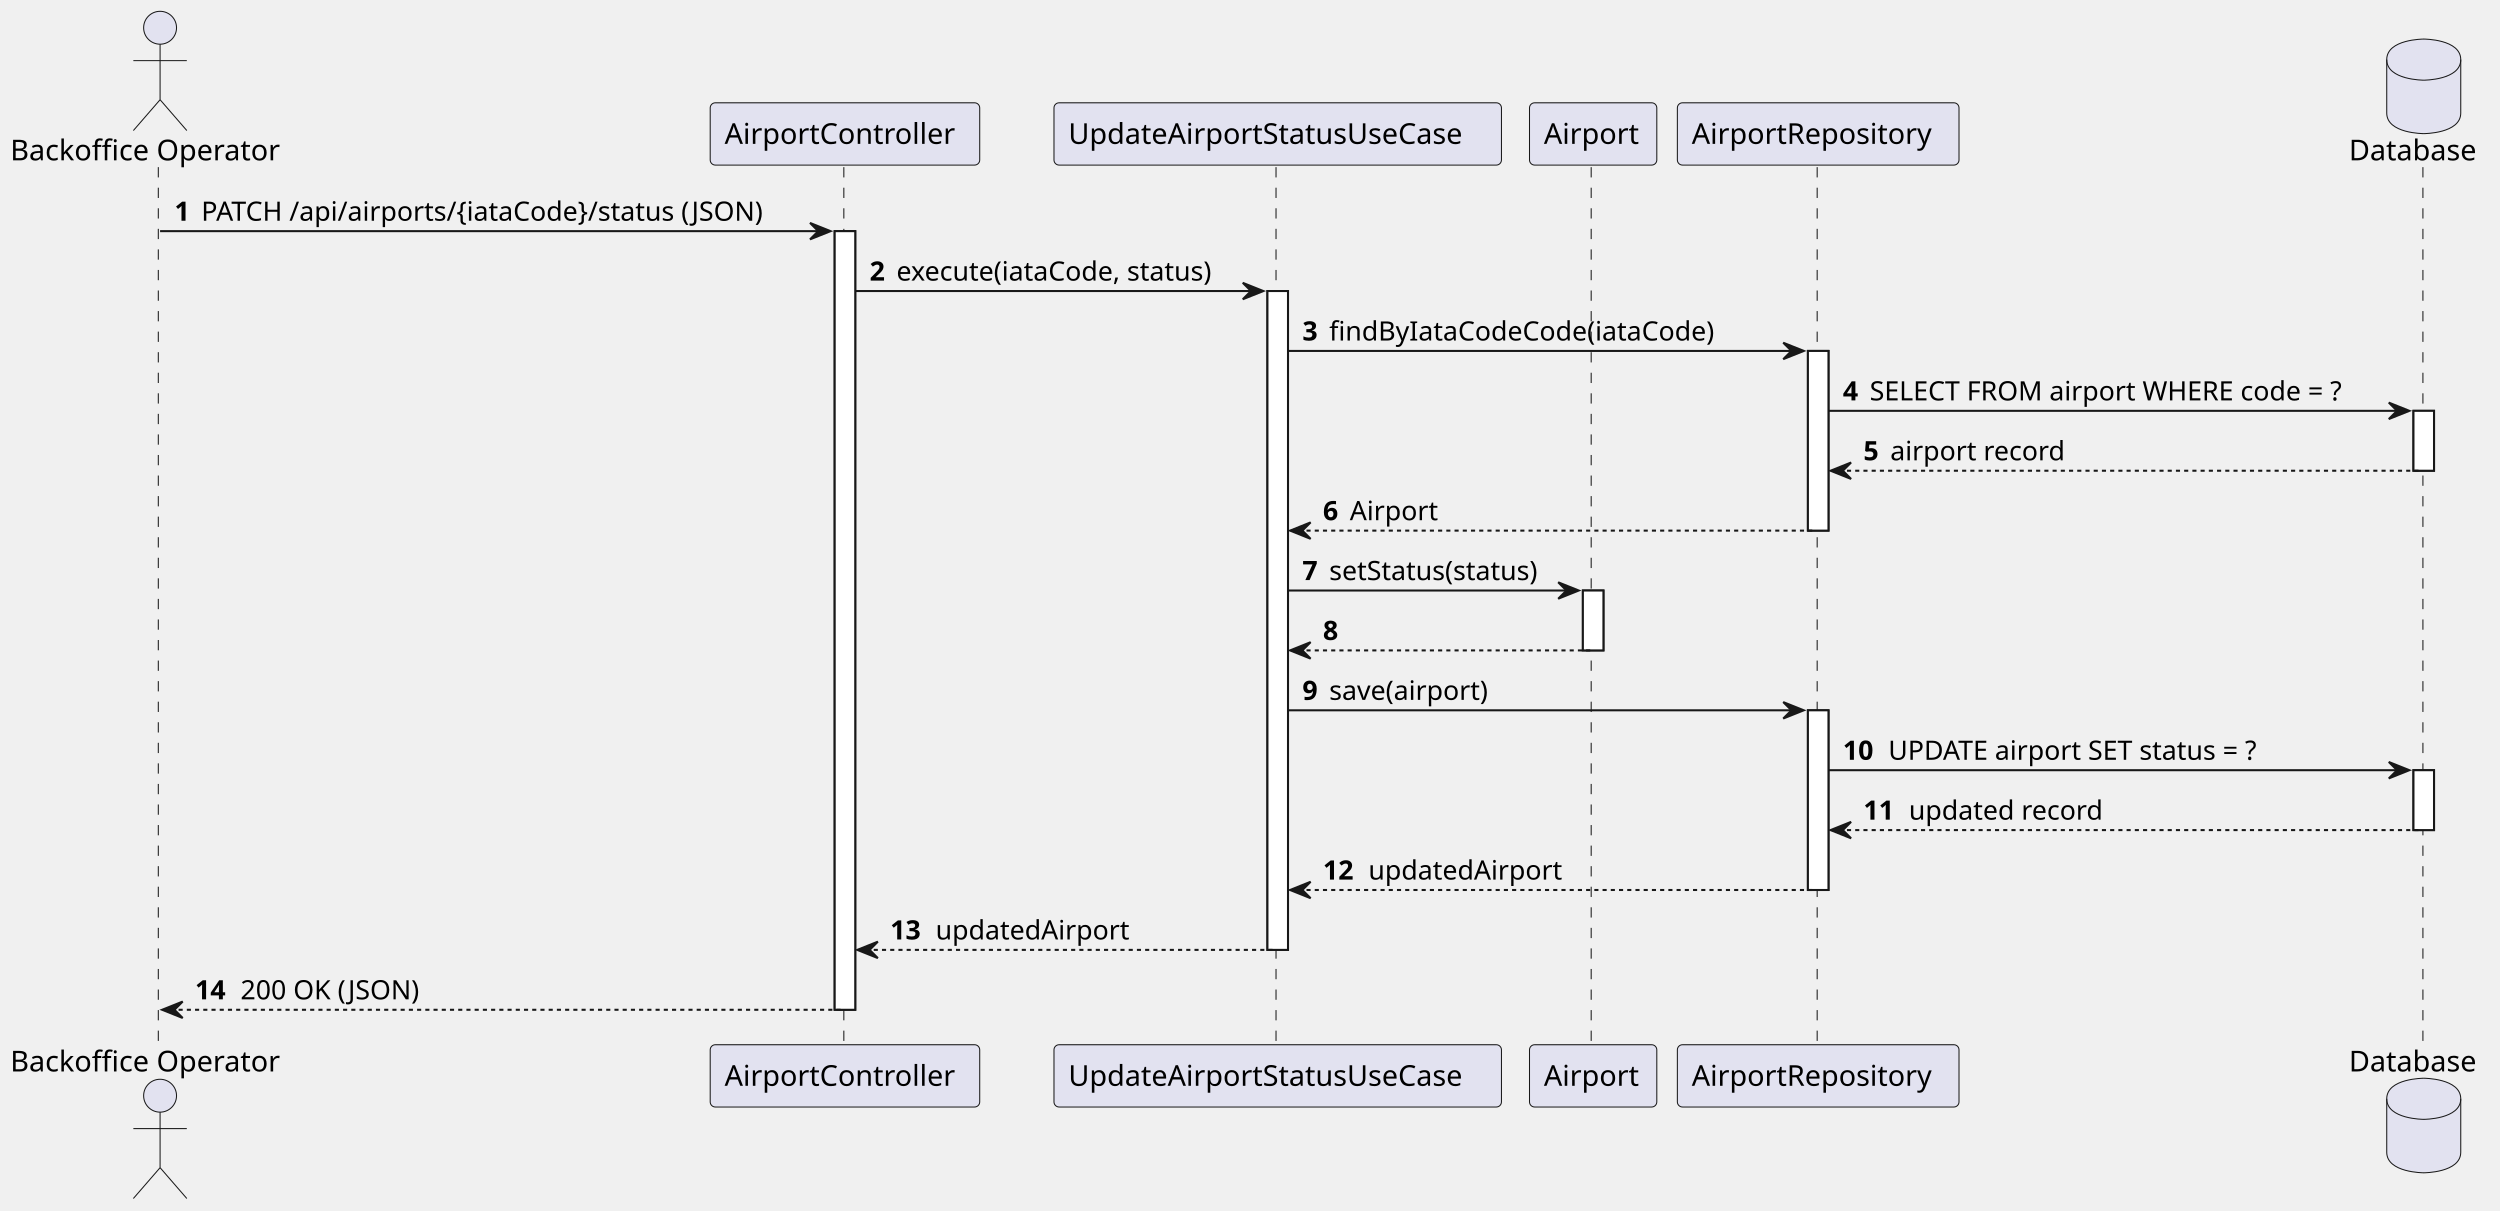
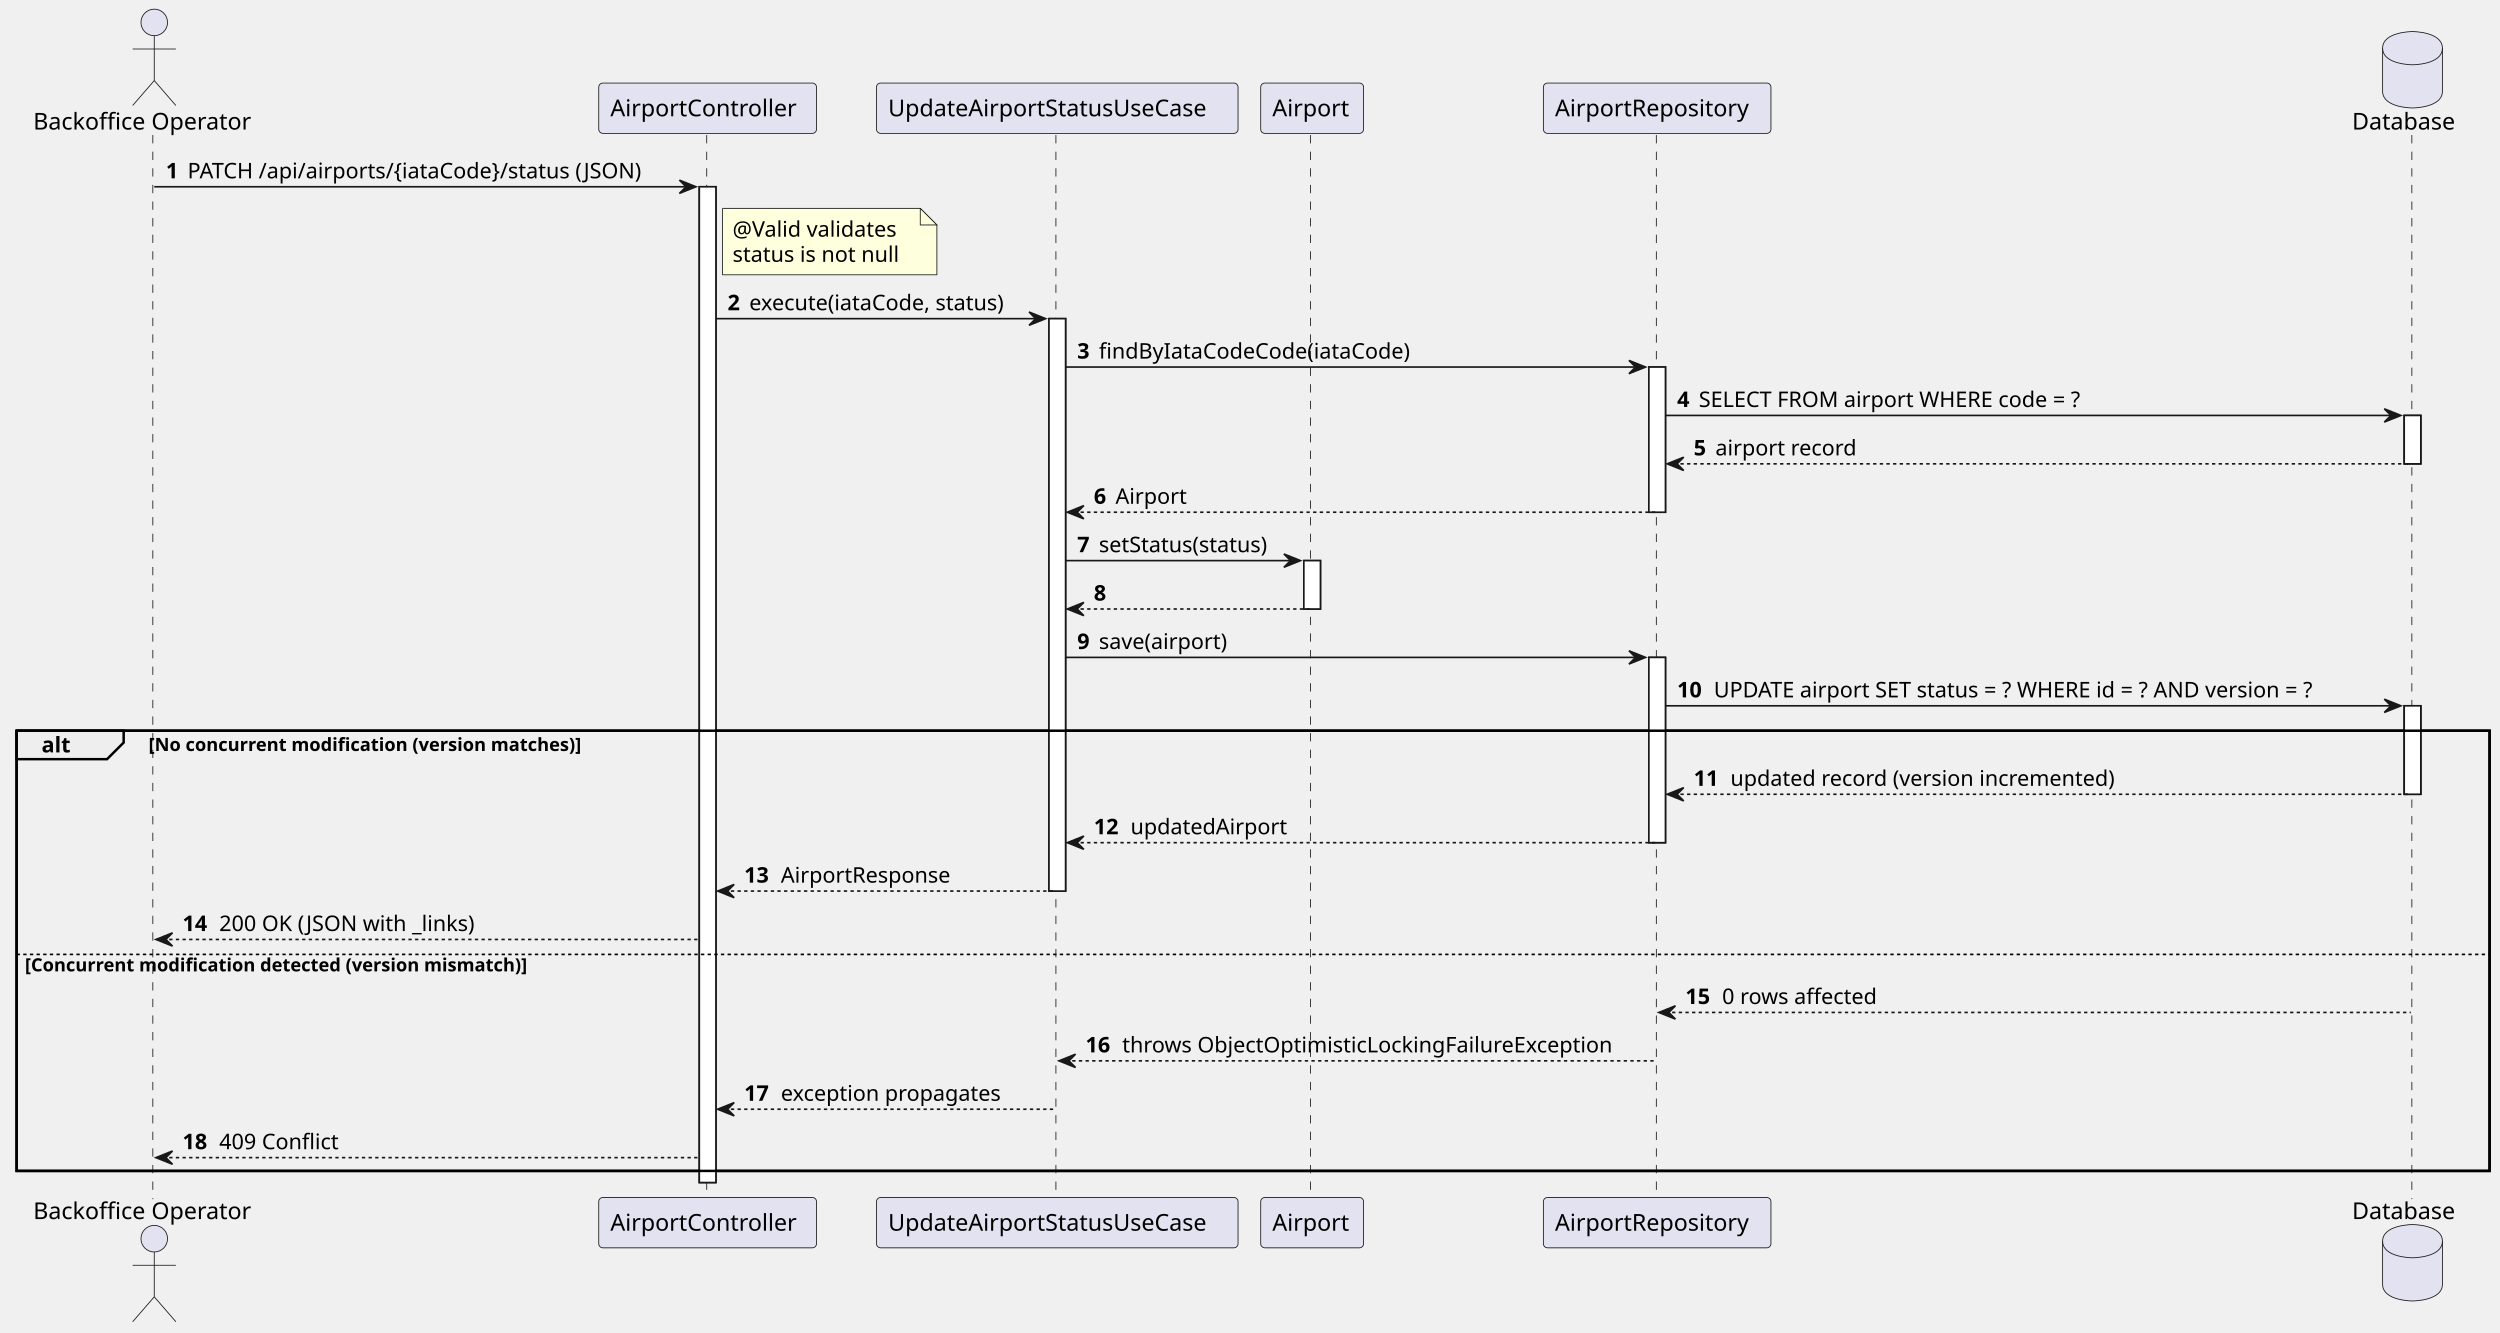
- <svg xmlns="http://www.w3.org/2000/svg" contentStyleType="text/css" data-diagram-type="SEQUENCE" height="589px" preserveAspectRatio="none" style="width:1216px;height:589px;background:#FFFFFF;" version="1.1" viewBox="0 0 1216 589" width="1216px" zoomAndPan="magnify">
+ <svg xmlns="http://www.w3.org/2000/svg" contentStyleType="text/css" data-diagram-type="SEQUENCE" height="802px" preserveAspectRatio="none" style="width:1505px;height:802px;background:#FFFFFF;" version="1.1" viewBox="0 0 1505 802" width="1505px" zoomAndPan="magnify">
  <defs />
  <g>
    <g>
-       <rect fill="#FFFFFF" height="378.727" style="stroke:#181818;stroke-width:1;" width="10" x="405.989" y="112.43" />
-     </g>
-     <g>
-       <rect fill="#FFFFFF" height="320.461" style="stroke:#181818;stroke-width:1;" width="10" x="616.482" y="141.562" />
-     </g>
-     <g>
-       <rect fill="#FFFFFF" height="29.133" style="stroke:#181818;stroke-width:1;" width="10" x="769.91" y="287.227" />
-     </g>
-     <g>
-       <rect fill="#FFFFFF" height="87.398" style="stroke:#181818;stroke-width:1;" width="10" x="879.366" y="170.695" />
-     </g>
-     <g>
-       <rect fill="#FFFFFF" height="87.398" style="stroke:#181818;stroke-width:1;" width="10" x="879.366" y="345.492" />
-     </g>
-     <g>
-       <rect fill="#FFFFFF" height="29.133" style="stroke:#181818;stroke-width:1;" width="10" x="1173.908" y="199.828" />
-     </g>
-     <g>
-       <rect fill="#FFFFFF" height="29.133" style="stroke:#181818;stroke-width:1;" width="10" x="1173.908" y="374.625" />
-     </g>
+       <rect fill="#FFFFFF" height="599.461" style="stroke:#181818;stroke-width:1;" width="10" x="420.989" y="112.43" />
+     </g>
+     <g>
+       <rect fill="#FFFFFF" height="344.594" style="stroke:#181818;stroke-width:1;" width="10" x="631.482" y="191.828" />
+     </g>
+     <g>
+       <rect fill="#FFFFFF" height="29.133" style="stroke:#181818;stroke-width:1;" width="10" x="784.91" y="337.492" />
+     </g>
+     <g>
+       <rect fill="#FFFFFF" height="87.398" style="stroke:#181818;stroke-width:1;" width="10" x="992.613" y="220.961" />
+     </g>
+     <g>
+       <rect fill="#FFFFFF" height="111.531" style="stroke:#181818;stroke-width:1;" width="10" x="992.613" y="395.758" />
+     </g>
+     <g>
+       <rect fill="#FFFFFF" height="29.133" style="stroke:#181818;stroke-width:1;" width="10" x="1447.332" y="250.094" />
+     </g>
+     <g>
+       <rect fill="#FFFFFF" height="53.266" style="stroke:#181818;stroke-width:1;" width="10" x="1447.332" y="424.891" />
+     </g>
+     <rect fill="none" height="265" style="stroke:#000000;stroke-width:1.5;" width="1488.733" x="10" y="439.891" />
    <g class="participant-lifeline" data-entity-uid="part1" data-qualified-name="BO" id="part1-lifeline">
      <g>
-         <rect fill="#000000" fill-opacity="0" height="427.859" width="8" x="73.863" y="81.297" />
-         <line style="stroke:#181818;stroke-width:0.5;stroke-dasharray:5,5;" x1="77" x2="77" y1="81.297" y2="509.156" />
+         <rect fill="#000000" fill-opacity="0" height="640.594" width="8" x="88.863" y="81.297" />
+         <line style="stroke:#181818;stroke-width:0.5;stroke-dasharray:5,5;" x1="92" x2="92" y1="81.297" y2="721.891" />
      </g>
    </g>
    <g class="participant-lifeline" data-entity-uid="part2" data-qualified-name="Ctrl" id="part2-lifeline">
      <g>
-         <rect fill="#000000" fill-opacity="0" height="427.859" width="8" x="406.989" y="81.297" />
-         <line style="stroke:#181818;stroke-width:0.5;stroke-dasharray:5,5;" x1="410.442" x2="410.442" y1="81.297" y2="509.156" />
+         <rect fill="#000000" fill-opacity="0" height="640.594" width="8" x="421.989" y="81.297" />
+         <line style="stroke:#181818;stroke-width:0.5;stroke-dasharray:5,5;" x1="425.442" x2="425.442" y1="81.297" y2="721.891" />
      </g>
    </g>
    <g class="participant-lifeline" data-entity-uid="part3" data-qualified-name="UC" id="part3-lifeline">
      <g>
-         <rect fill="#000000" fill-opacity="0" height="427.859" width="8" x="617.482" y="81.297" />
-         <line style="stroke:#181818;stroke-width:0.5;stroke-dasharray:5,5;" x1="620.657" x2="620.657" y1="81.297" y2="509.156" />
+         <rect fill="#000000" fill-opacity="0" height="640.594" width="8" x="632.482" y="81.297" />
+         <line style="stroke:#181818;stroke-width:0.5;stroke-dasharray:5,5;" x1="635.657" x2="635.657" y1="81.297" y2="721.891" />
      </g>
    </g>
    <g class="participant-lifeline" data-entity-uid="part4" data-qualified-name="Entity" id="part4-lifeline">
      <g>
-         <rect fill="#000000" fill-opacity="0" height="427.859" width="8" x="770.91" y="81.297" />
-         <line style="stroke:#181818;stroke-width:0.5;stroke-dasharray:5,5;" x1="773.95" x2="773.95" y1="81.297" y2="509.156" />
+         <rect fill="#000000" fill-opacity="0" height="640.594" width="8" x="785.91" y="81.297" />
+         <line style="stroke:#181818;stroke-width:0.5;stroke-dasharray:5,5;" x1="788.95" x2="788.95" y1="81.297" y2="721.891" />
      </g>
    </g>
    <g class="participant-lifeline" data-entity-uid="part5" data-qualified-name="Repo" id="part5-lifeline">
      <g>
-         <rect fill="#000000" fill-opacity="0" height="427.859" width="8" x="880.366" y="81.297" />
-         <line style="stroke:#181818;stroke-width:0.5;stroke-dasharray:5,5;" x1="883.87" x2="883.87" y1="81.297" y2="509.156" />
+         <rect fill="#000000" fill-opacity="0" height="640.594" width="8" x="993.613" y="81.297" />
+         <line style="stroke:#181818;stroke-width:0.5;stroke-dasharray:5,5;" x1="997.117" x2="997.117" y1="81.297" y2="721.891" />
      </g>
    </g>
    <g class="participant-lifeline" data-entity-uid="part6" data-qualified-name="DB" id="part6-lifeline">
      <g>
-         <rect fill="#000000" fill-opacity="0" height="427.859" width="8" x="1174.908" y="81.297" />
-         <line style="stroke:#181818;stroke-width:0.5;stroke-dasharray:5,5;" x1="1178.508" x2="1178.508" y1="81.297" y2="509.156" />
+         <rect fill="#000000" fill-opacity="0" height="640.594" width="8" x="1448.332" y="81.297" />
+         <line style="stroke:#181818;stroke-width:0.5;stroke-dasharray:5,5;" x1="1451.932" x2="1451.932" y1="81.297" y2="721.891" />
      </g>
    </g>
    <g class="participant participant-head" data-entity-uid="part1" data-qualified-name="BO" id="part1-head">
-       <text fill="#000000" font-family="sans-serif" font-size="14" lengthAdjust="spacing" textLength="139.727" x="5" y="77.995">Backoffice Operator</text>
-       <ellipse cx="77.863" cy="13.5" fill="#E2E2F0" rx="8" ry="8" style="stroke:#181818;stroke-width:0.5;" />
-       <path d="M77.863,21.5 L77.863,48.5 M64.863,29.5 L90.863,29.5 M77.863,48.5 L64.863,63.5 M77.863,48.5 L90.863,63.5" fill="none" style="stroke:#181818;stroke-width:0.5;" />
+       <text fill="#000000" font-family="sans-serif" font-size="14" lengthAdjust="spacing" textLength="139.727" x="20" y="77.995">Backoffice Operator</text>
+       <ellipse cx="92.863" cy="13.5" fill="#E2E2F0" rx="8" ry="8" style="stroke:#181818;stroke-width:0.5;" />
+       <path d="M92.863,21.5 L92.863,48.5 M79.863,29.5 L105.863,29.5 M92.863,48.5 L79.863,63.5 M92.863,48.5 L105.863,63.5" fill="none" style="stroke:#181818;stroke-width:0.5;" />
    </g>
    <g class="participant participant-tail" data-entity-uid="part1" data-qualified-name="BO" id="part1-tail">
-       <text fill="#000000" font-family="sans-serif" font-size="14" lengthAdjust="spacing" textLength="139.727" x="5" y="521.151">Backoffice Operator</text>
-       <ellipse cx="77.863" cy="532.953" fill="#E2E2F0" rx="8" ry="8" style="stroke:#181818;stroke-width:0.5;" />
-       <path d="M77.863,540.953 L77.863,567.953 M64.863,548.953 L90.863,548.953 M77.863,567.953 L64.863,582.953 M77.863,567.953 L90.863,582.953" fill="none" style="stroke:#181818;stroke-width:0.5;" />
+       <text fill="#000000" font-family="sans-serif" font-size="14" lengthAdjust="spacing" textLength="139.727" x="20" y="733.886">Backoffice Operator</text>
+       <ellipse cx="92.863" cy="745.688" fill="#E2E2F0" rx="8" ry="8" style="stroke:#181818;stroke-width:0.5;" />
+       <path d="M92.863,753.688 L92.863,780.688 M79.863,761.688 L105.863,761.688 M92.863,780.688 L79.863,795.688 M92.863,780.688 L105.863,795.688" fill="none" style="stroke:#181818;stroke-width:0.5;" />
    </g>
    <g class="participant participant-head" data-entity-uid="part2" data-qualified-name="Ctrl" id="part2-head">
-       <rect fill="#E2E2F0" height="30.297" rx="2.5" ry="2.5" style="stroke:#181818;stroke-width:0.5;" width="131.093" x="345.442" y="50" />
-       <text fill="#000000" font-family="sans-serif" font-size="14" lengthAdjust="spacing" textLength="117.093" x="352.442" y="69.995">AirportController</text>
+       <rect fill="#E2E2F0" height="30.297" rx="2.5" ry="2.5" style="stroke:#181818;stroke-width:0.5;" width="131.093" x="360.442" y="50" />
+       <text fill="#000000" font-family="sans-serif" font-size="14" lengthAdjust="spacing" textLength="117.093" x="367.442" y="69.995">AirportController</text>
    </g>
    <g class="participant participant-tail" data-entity-uid="part2" data-qualified-name="Ctrl" id="part2-tail">
-       <rect fill="#E2E2F0" height="30.297" rx="2.5" ry="2.5" style="stroke:#181818;stroke-width:0.5;" width="131.093" x="345.442" y="508.156" />
-       <text fill="#000000" font-family="sans-serif" font-size="14" lengthAdjust="spacing" textLength="117.093" x="352.442" y="528.151">AirportController</text>
+       <rect fill="#E2E2F0" height="30.297" rx="2.5" ry="2.5" style="stroke:#181818;stroke-width:0.5;" width="131.093" x="360.442" y="720.891" />
+       <text fill="#000000" font-family="sans-serif" font-size="14" lengthAdjust="spacing" textLength="117.093" x="367.442" y="740.886">AirportController</text>
    </g>
    <g class="participant participant-head" data-entity-uid="part3" data-qualified-name="UC" id="part3-head">
-       <rect fill="#E2E2F0" height="30.297" rx="2.5" ry="2.5" style="stroke:#181818;stroke-width:0.5;" width="217.649" x="512.657" y="50" />
-       <text fill="#000000" font-family="sans-serif" font-size="14" lengthAdjust="spacing" textLength="203.649" x="519.657" y="69.995">UpdateAirportStatusUseCase</text>
+       <rect fill="#E2E2F0" height="30.297" rx="2.5" ry="2.5" style="stroke:#181818;stroke-width:0.5;" width="217.649" x="527.657" y="50" />
+       <text fill="#000000" font-family="sans-serif" font-size="14" lengthAdjust="spacing" textLength="203.649" x="534.657" y="69.995">UpdateAirportStatusUseCase</text>
    </g>
    <g class="participant participant-tail" data-entity-uid="part3" data-qualified-name="UC" id="part3-tail">
-       <rect fill="#E2E2F0" height="30.297" rx="2.5" ry="2.5" style="stroke:#181818;stroke-width:0.5;" width="217.649" x="512.657" y="508.156" />
-       <text fill="#000000" font-family="sans-serif" font-size="14" lengthAdjust="spacing" textLength="203.649" x="519.657" y="528.151">UpdateAirportStatusUseCase</text>
+       <rect fill="#E2E2F0" height="30.297" rx="2.5" ry="2.5" style="stroke:#181818;stroke-width:0.5;" width="217.649" x="527.657" y="720.891" />
+       <text fill="#000000" font-family="sans-serif" font-size="14" lengthAdjust="spacing" textLength="203.649" x="534.657" y="740.886">UpdateAirportStatusUseCase</text>
    </g>
    <g class="participant participant-head" data-entity-uid="part4" data-qualified-name="Entity" id="part4-head">
-       <rect fill="#E2E2F0" height="30.297" rx="2.5" ry="2.5" style="stroke:#181818;stroke-width:0.5;" width="61.92" x="743.95" y="50" />
-       <text fill="#000000" font-family="sans-serif" font-size="14" lengthAdjust="spacing" textLength="47.92" x="750.95" y="69.995">Airport</text>
+       <rect fill="#E2E2F0" height="30.297" rx="2.5" ry="2.5" style="stroke:#181818;stroke-width:0.5;" width="61.92" x="758.95" y="50" />
+       <text fill="#000000" font-family="sans-serif" font-size="14" lengthAdjust="spacing" textLength="47.92" x="765.95" y="69.995">Airport</text>
    </g>
    <g class="participant participant-tail" data-entity-uid="part4" data-qualified-name="Entity" id="part4-tail">
-       <rect fill="#E2E2F0" height="30.297" rx="2.5" ry="2.5" style="stroke:#181818;stroke-width:0.5;" width="61.92" x="743.95" y="508.156" />
-       <text fill="#000000" font-family="sans-serif" font-size="14" lengthAdjust="spacing" textLength="47.92" x="750.95" y="528.151">Airport</text>
+       <rect fill="#E2E2F0" height="30.297" rx="2.5" ry="2.5" style="stroke:#181818;stroke-width:0.5;" width="61.92" x="758.95" y="720.891" />
+       <text fill="#000000" font-family="sans-serif" font-size="14" lengthAdjust="spacing" textLength="47.92" x="765.95" y="740.886">Airport</text>
    </g>
    <g class="participant participant-head" data-entity-uid="part5" data-qualified-name="Repo" id="part5-head">
-       <rect fill="#E2E2F0" height="30.297" rx="2.5" ry="2.5" style="stroke:#181818;stroke-width:0.5;" width="136.992" x="815.87" y="50" />
-       <text fill="#000000" font-family="sans-serif" font-size="14" lengthAdjust="spacing" textLength="122.992" x="822.87" y="69.995">AirportRepository</text>
+       <rect fill="#E2E2F0" height="30.297" rx="2.5" ry="2.5" style="stroke:#181818;stroke-width:0.5;" width="136.992" x="929.117" y="50" />
+       <text fill="#000000" font-family="sans-serif" font-size="14" lengthAdjust="spacing" textLength="122.992" x="936.117" y="69.995">AirportRepository</text>
    </g>
    <g class="participant participant-tail" data-entity-uid="part5" data-qualified-name="Repo" id="part5-tail">
-       <rect fill="#E2E2F0" height="30.297" rx="2.5" ry="2.5" style="stroke:#181818;stroke-width:0.5;" width="136.992" x="815.87" y="508.156" />
-       <text fill="#000000" font-family="sans-serif" font-size="14" lengthAdjust="spacing" textLength="122.992" x="822.87" y="528.151">AirportRepository</text>
+       <rect fill="#E2E2F0" height="30.297" rx="2.5" ry="2.5" style="stroke:#181818;stroke-width:0.5;" width="136.992" x="929.117" y="720.891" />
+       <text fill="#000000" font-family="sans-serif" font-size="14" lengthAdjust="spacing" textLength="122.992" x="936.117" y="740.886">AirportRepository</text>
    </g>
    <g class="participant participant-head" data-entity-uid="part6" data-qualified-name="DB" id="part6-head">
-       <text fill="#000000" font-family="sans-serif" font-size="14" lengthAdjust="spacing" textLength="66.801" x="1142.508" y="77.995">Database</text>
-       <path d="M1160.908,29 C1160.908,19 1178.908,19 1178.908,19 C1178.908,19 1196.908,19 1196.908,29 L1196.908,55 C1196.908,65 1178.908,65 1178.908,65 C1178.908,65 1160.908,65 1160.908,55 L1160.908,29" fill="#E2E2F0" style="stroke:#181818;stroke-width:0.5;" />
-       <path d="M1160.908,29 C1160.908,39 1178.908,39 1178.908,39 C1178.908,39 1196.908,39 1196.908,29" fill="none" style="stroke:#181818;stroke-width:0.5;" />
+       <text fill="#000000" font-family="sans-serif" font-size="14" lengthAdjust="spacing" textLength="66.801" x="1415.932" y="77.995">Database</text>
+       <path d="M1434.332,29 C1434.332,19 1452.332,19 1452.332,19 C1452.332,19 1470.332,19 1470.332,29 L1470.332,55 C1470.332,65 1452.332,65 1452.332,65 C1452.332,65 1434.332,65 1434.332,55 L1434.332,29" fill="#E2E2F0" style="stroke:#181818;stroke-width:0.5;" />
+       <path d="M1434.332,29 C1434.332,39 1452.332,39 1452.332,39 C1452.332,39 1470.332,39 1470.332,29" fill="none" style="stroke:#181818;stroke-width:0.5;" />
    </g>
    <g class="participant participant-tail" data-entity-uid="part6" data-qualified-name="DB" id="part6-tail">
-       <text fill="#000000" font-family="sans-serif" font-size="14" lengthAdjust="spacing" textLength="66.801" x="1142.508" y="521.151">Database</text>
-       <path d="M1160.908,534.453 C1160.908,524.453 1178.908,524.453 1178.908,524.453 C1178.908,524.453 1196.908,524.453 1196.908,534.453 L1196.908,560.453 C1196.908,570.453 1178.908,570.453 1178.908,570.453 C1178.908,570.453 1160.908,570.453 1160.908,560.453 L1160.908,534.453" fill="#E2E2F0" style="stroke:#181818;stroke-width:0.5;" />
-       <path d="M1160.908,534.453 C1160.908,544.453 1178.908,544.453 1178.908,544.453 C1178.908,544.453 1196.908,544.453 1196.908,534.453" fill="none" style="stroke:#181818;stroke-width:0.5;" />
-     </g>
-     <g>
-       <rect fill="#FFFFFF" height="378.727" style="stroke:#181818;stroke-width:1;" width="10" x="405.989" y="112.43" />
-     </g>
-     <g>
-       <rect fill="#FFFFFF" height="320.461" style="stroke:#181818;stroke-width:1;" width="10" x="616.482" y="141.562" />
-     </g>
-     <g>
-       <rect fill="#FFFFFF" height="29.133" style="stroke:#181818;stroke-width:1;" width="10" x="769.91" y="287.227" />
-     </g>
-     <g>
-       <rect fill="#FFFFFF" height="87.398" style="stroke:#181818;stroke-width:1;" width="10" x="879.366" y="170.695" />
-     </g>
-     <g>
-       <rect fill="#FFFFFF" height="87.398" style="stroke:#181818;stroke-width:1;" width="10" x="879.366" y="345.492" />
-     </g>
-     <g>
-       <rect fill="#FFFFFF" height="29.133" style="stroke:#181818;stroke-width:1;" width="10" x="1173.908" y="199.828" />
-     </g>
-     <g>
-       <rect fill="#FFFFFF" height="29.133" style="stroke:#181818;stroke-width:1;" width="10" x="1173.908" y="374.625" />
+       <text fill="#000000" font-family="sans-serif" font-size="14" lengthAdjust="spacing" textLength="66.801" x="1415.932" y="733.886">Database</text>
+       <path d="M1434.332,747.188 C1434.332,737.188 1452.332,737.188 1452.332,737.188 C1452.332,737.188 1470.332,737.188 1470.332,747.188 L1470.332,773.188 C1470.332,783.188 1452.332,783.188 1452.332,783.188 C1452.332,783.188 1434.332,783.188 1434.332,773.188 L1434.332,747.188" fill="#E2E2F0" style="stroke:#181818;stroke-width:0.5;" />
+       <path d="M1434.332,747.188 C1434.332,757.188 1452.332,757.188 1452.332,757.188 C1452.332,757.188 1470.332,757.188 1470.332,747.188" fill="none" style="stroke:#181818;stroke-width:0.5;" />
+     </g>
+     <g>
+       <rect fill="#FFFFFF" height="599.461" style="stroke:#181818;stroke-width:1;" width="10" x="420.989" y="112.43" />
+     </g>
+     <g>
+       <rect fill="#FFFFFF" height="344.594" style="stroke:#181818;stroke-width:1;" width="10" x="631.482" y="191.828" />
+     </g>
+     <g>
+       <rect fill="#FFFFFF" height="29.133" style="stroke:#181818;stroke-width:1;" width="10" x="784.91" y="337.492" />
+     </g>
+     <g>
+       <rect fill="#FFFFFF" height="87.398" style="stroke:#181818;stroke-width:1;" width="10" x="992.613" y="220.961" />
+     </g>
+     <g>
+       <rect fill="#FFFFFF" height="111.531" style="stroke:#181818;stroke-width:1;" width="10" x="992.613" y="395.758" />
+     </g>
+     <g>
+       <rect fill="#FFFFFF" height="29.133" style="stroke:#181818;stroke-width:1;" width="10" x="1447.332" y="250.094" />
+     </g>
+     <g>
+       <rect fill="#FFFFFF" height="53.266" style="stroke:#181818;stroke-width:1;" width="10" x="1447.332" y="424.891" />
    </g>
    <g class="message" data-entity-1="part1" data-entity-2="part2" id="msg1">
-       <polygon fill="#181818" points="393.989,108.43,403.989,112.43,393.989,116.43,397.989,112.43" style="stroke:#181818;stroke-width:1;" />
-       <line style="stroke:#181818;stroke-width:1;" x1="77.863" x2="399.989" y1="112.43" y2="112.43" />
-       <text fill="#000000" font-family="sans-serif" font-size="13" font-weight="bold" lengthAdjust="spacing" textLength="9.045" x="84.863" y="107.364">1</text>
-       <text fill="#000000" font-family="sans-serif" font-size="13" lengthAdjust="spacing" textLength="296.08" x="97.909" y="107.364">PATCH /api/airports/{iataCode}/status (JSON)</text>
-     </g>
+       <polygon fill="#181818" points="408.989,108.43,418.989,112.43,408.989,116.43,412.989,112.43" style="stroke:#181818;stroke-width:1;" />
+       <line style="stroke:#181818;stroke-width:1;" x1="92.863" x2="414.989" y1="112.43" y2="112.43" />
+       <text fill="#000000" font-family="sans-serif" font-size="13" font-weight="bold" lengthAdjust="spacing" textLength="9.045" x="99.863" y="107.364">1</text>
+       <text fill="#000000" font-family="sans-serif" font-size="13" lengthAdjust="spacing" textLength="296.08" x="112.909" y="107.364">PATCH /api/airports/{iataCode}/status (JSON)</text>
+     </g>
+     <path d="M435,125.43 L435,165.43 L564,165.43 L564,135.43 L554,125.43 L435,125.43" fill="#FEFFDD" style="stroke:#181818;stroke-width:0.5;" />
+     <path d="M554,125.43 L554,135.43 L564,135.43 L554,125.43" fill="#FEFFDD" style="stroke:#181818;stroke-width:0.5;" />
+     <text fill="#000000" font-family="sans-serif" font-size="13" lengthAdjust="spacing" textLength="108.437" x="441" y="142.497">@Valid validates</text>
+     <text fill="#000000" font-family="sans-serif" font-size="13" lengthAdjust="spacing" textLength="107.72" x="441" y="157.629">status is not null</text>
    <g class="message" data-entity-1="part2" data-entity-2="part3" id="msg2">
-       <polygon fill="#181818" points="604.482,137.562,614.482,141.562,604.482,145.562,608.482,141.562" style="stroke:#181818;stroke-width:1;" />
-       <line style="stroke:#181818;stroke-width:1;" x1="415.989" x2="610.482" y1="141.562" y2="141.562" />
-       <text fill="#000000" font-family="sans-serif" font-size="13" font-weight="bold" lengthAdjust="spacing" textLength="9.045" x="422.989" y="136.497">2</text>
-       <text fill="#000000" font-family="sans-serif" font-size="13" lengthAdjust="spacing" textLength="168.448" x="436.034" y="136.497">execute(iataCode, status)</text>
+       <polygon fill="#181818" points="619.482,187.828,629.482,191.828,619.482,195.828,623.482,191.828" style="stroke:#181818;stroke-width:1;" />
+       <line style="stroke:#181818;stroke-width:1;" x1="430.989" x2="625.482" y1="191.828" y2="191.828" />
+       <text fill="#000000" font-family="sans-serif" font-size="13" font-weight="bold" lengthAdjust="spacing" textLength="9.045" x="437.989" y="186.762">2</text>
+       <text fill="#000000" font-family="sans-serif" font-size="13" lengthAdjust="spacing" textLength="168.448" x="451.034" y="186.762">execute(iataCode, status)</text>
    </g>
    <g class="message" data-entity-1="part3" data-entity-2="part5" id="msg3">
-       <polygon fill="#181818" points="867.366,166.695,877.366,170.695,867.366,174.695,871.366,170.695" style="stroke:#181818;stroke-width:1;" />
-       <line style="stroke:#181818;stroke-width:1;" x1="626.482" x2="873.366" y1="170.695" y2="170.695" />
-       <text fill="#000000" font-family="sans-serif" font-size="13" font-weight="bold" lengthAdjust="spacing" textLength="9.045" x="633.482" y="165.629">3</text>
-       <text fill="#000000" font-family="sans-serif" font-size="13" lengthAdjust="spacing" textLength="200.783" x="646.527" y="165.629">findByIataCodeCode(iataCode)</text>
+       <polygon fill="#181818" points="980.613,216.961,990.613,220.961,980.613,224.961,984.613,220.961" style="stroke:#181818;stroke-width:1;" />
+       <line style="stroke:#181818;stroke-width:1;" x1="641.482" x2="986.613" y1="220.961" y2="220.961" />
+       <text fill="#000000" font-family="sans-serif" font-size="13" font-weight="bold" lengthAdjust="spacing" textLength="9.045" x="648.482" y="215.895">3</text>
+       <text fill="#000000" font-family="sans-serif" font-size="13" lengthAdjust="spacing" textLength="200.783" x="661.527" y="215.895">findByIataCodeCode(iataCode)</text>
    </g>
    <g class="message" data-entity-1="part5" data-entity-2="part6" id="msg4">
-       <polygon fill="#181818" points="1161.908,195.828,1171.908,199.828,1161.908,203.828,1165.908,199.828" style="stroke:#181818;stroke-width:1;" />
-       <line style="stroke:#181818;stroke-width:1;" x1="889.366" x2="1167.908" y1="199.828" y2="199.828" />
-       <text fill="#000000" font-family="sans-serif" font-size="13" font-weight="bold" lengthAdjust="spacing" textLength="9.045" x="896.366" y="194.762">4</text>
-       <text fill="#000000" font-family="sans-serif" font-size="13" lengthAdjust="spacing" textLength="252.497" x="909.411" y="194.762">SELECT FROM airport WHERE code = ?</text>
+       <polygon fill="#181818" points="1435.332,246.094,1445.332,250.094,1435.332,254.094,1439.332,250.094" style="stroke:#181818;stroke-width:1;" />
+       <line style="stroke:#181818;stroke-width:1;" x1="1002.613" x2="1441.332" y1="250.094" y2="250.094" />
+       <text fill="#000000" font-family="sans-serif" font-size="13" font-weight="bold" lengthAdjust="spacing" textLength="9.045" x="1009.613" y="245.028">4</text>
+       <text fill="#000000" font-family="sans-serif" font-size="13" lengthAdjust="spacing" textLength="252.497" x="1022.659" y="245.028">SELECT FROM airport WHERE code = ?</text>
    </g>
    <g class="message" data-entity-1="part6" data-entity-2="part5" id="msg5">
-       <polygon fill="#181818" points="900.366,224.961,890.366,228.961,900.366,232.961,896.366,228.961" style="stroke:#181818;stroke-width:1;" />
-       <line style="stroke:#181818;stroke-width:1;stroke-dasharray:2,2;" x1="894.366" x2="1177.908" y1="228.961" y2="228.961" />
-       <text fill="#000000" font-family="sans-serif" font-size="13" font-weight="bold" lengthAdjust="spacing" textLength="9.045" x="906.366" y="223.895">5</text>
-       <text fill="#000000" font-family="sans-serif" font-size="13" lengthAdjust="spacing" textLength="89.743" x="919.411" y="223.895">airport record</text>
+       <polygon fill="#181818" points="1013.613,275.227,1003.613,279.227,1013.613,283.227,1009.613,279.227" style="stroke:#181818;stroke-width:1;" />
+       <line style="stroke:#181818;stroke-width:1;stroke-dasharray:2,2;" x1="1007.613" x2="1451.332" y1="279.227" y2="279.227" />
+       <text fill="#000000" font-family="sans-serif" font-size="13" font-weight="bold" lengthAdjust="spacing" textLength="9.045" x="1019.613" y="274.161">5</text>
+       <text fill="#000000" font-family="sans-serif" font-size="13" lengthAdjust="spacing" textLength="89.743" x="1032.659" y="274.161">airport record</text>
    </g>
    <g class="message" data-entity-1="part5" data-entity-2="part3" id="msg6">
-       <polygon fill="#181818" points="637.482,254.094,627.482,258.094,637.482,262.094,633.482,258.094" style="stroke:#181818;stroke-width:1;" />
-       <line style="stroke:#181818;stroke-width:1;stroke-dasharray:2,2;" x1="631.482" x2="883.366" y1="258.094" y2="258.094" />
-       <text fill="#000000" font-family="sans-serif" font-size="13" font-weight="bold" lengthAdjust="spacing" textLength="9.045" x="643.482" y="253.028">6</text>
-       <text fill="#000000" font-family="sans-serif" font-size="13" lengthAdjust="spacing" textLength="44.497" x="656.527" y="253.028">Airport</text>
+       <polygon fill="#181818" points="652.482,304.359,642.482,308.359,652.482,312.359,648.482,308.359" style="stroke:#181818;stroke-width:1;" />
+       <line style="stroke:#181818;stroke-width:1;stroke-dasharray:2,2;" x1="646.482" x2="996.613" y1="308.359" y2="308.359" />
+       <text fill="#000000" font-family="sans-serif" font-size="13" font-weight="bold" lengthAdjust="spacing" textLength="9.045" x="658.482" y="303.293">6</text>
+       <text fill="#000000" font-family="sans-serif" font-size="13" lengthAdjust="spacing" textLength="44.497" x="671.527" y="303.293">Airport</text>
    </g>
    <g class="message" data-entity-1="part3" data-entity-2="part4" id="msg7">
-       <polygon fill="#181818" points="757.91,283.227,767.91,287.227,757.91,291.227,761.91,287.227" style="stroke:#181818;stroke-width:1;" />
-       <line style="stroke:#181818;stroke-width:1;" x1="626.482" x2="763.91" y1="287.227" y2="287.227" />
-       <text fill="#000000" font-family="sans-serif" font-size="13" font-weight="bold" lengthAdjust="spacing" textLength="9.045" x="633.482" y="282.161">7</text>
-       <text fill="#000000" font-family="sans-serif" font-size="13" lengthAdjust="spacing" textLength="111.382" x="646.527" y="282.161">setStatus(status)</text>
+       <polygon fill="#181818" points="772.91,333.492,782.91,337.492,772.91,341.492,776.91,337.492" style="stroke:#181818;stroke-width:1;" />
+       <line style="stroke:#181818;stroke-width:1;" x1="641.482" x2="778.91" y1="337.492" y2="337.492" />
+       <text fill="#000000" font-family="sans-serif" font-size="13" font-weight="bold" lengthAdjust="spacing" textLength="9.045" x="648.482" y="332.426">7</text>
+       <text fill="#000000" font-family="sans-serif" font-size="13" lengthAdjust="spacing" textLength="111.382" x="661.527" y="332.426">setStatus(status)</text>
    </g>
    <g class="message" data-entity-1="part4" data-entity-2="part3" id="msg8">
-       <polygon fill="#181818" points="637.482,312.359,627.482,316.359,637.482,320.359,633.482,316.359" style="stroke:#181818;stroke-width:1;" />
-       <line style="stroke:#181818;stroke-width:1;stroke-dasharray:2,2;" x1="631.482" x2="773.91" y1="316.359" y2="316.359" />
-       <text fill="#000000" font-family="sans-serif" font-size="13" font-weight="bold" lengthAdjust="spacing" textLength="9.045" x="643.482" y="311.293">8</text>
-       <text fill="#000000" font-family="sans-serif" font-size="13" lengthAdjust="spacing" textLength="4.132" x="656.527" y="311.293"> </text>
+       <polygon fill="#181818" points="652.482,362.625,642.482,366.625,652.482,370.625,648.482,366.625" style="stroke:#181818;stroke-width:1;" />
+       <line style="stroke:#181818;stroke-width:1;stroke-dasharray:2,2;" x1="646.482" x2="788.91" y1="366.625" y2="366.625" />
+       <text fill="#000000" font-family="sans-serif" font-size="13" font-weight="bold" lengthAdjust="spacing" textLength="9.045" x="658.482" y="361.559">8</text>
+       <text fill="#000000" font-family="sans-serif" font-size="13" lengthAdjust="spacing" textLength="4.132" x="671.527" y="361.559"> </text>
    </g>
    <g class="message" data-entity-1="part3" data-entity-2="part5" id="msg9">
-       <polygon fill="#181818" points="867.366,341.492,877.366,345.492,867.366,349.492,871.366,345.492" style="stroke:#181818;stroke-width:1;" />
-       <line style="stroke:#181818;stroke-width:1;" x1="626.482" x2="873.366" y1="345.492" y2="345.492" />
-       <text fill="#000000" font-family="sans-serif" font-size="13" font-weight="bold" lengthAdjust="spacing" textLength="9.045" x="633.482" y="340.426">9</text>
-       <text fill="#000000" font-family="sans-serif" font-size="13" lengthAdjust="spacing" textLength="84.144" x="646.527" y="340.426">save(airport)</text>
+       <polygon fill="#181818" points="980.613,391.758,990.613,395.758,980.613,399.758,984.613,395.758" style="stroke:#181818;stroke-width:1;" />
+       <line style="stroke:#181818;stroke-width:1;" x1="641.482" x2="986.613" y1="395.758" y2="395.758" />
+       <text fill="#000000" font-family="sans-serif" font-size="13" font-weight="bold" lengthAdjust="spacing" textLength="9.045" x="648.482" y="390.692">9</text>
+       <text fill="#000000" font-family="sans-serif" font-size="13" lengthAdjust="spacing" textLength="84.144" x="661.527" y="390.692">save(airport)</text>
    </g>
    <g class="message" data-entity-1="part5" data-entity-2="part6" id="msg10">
-       <polygon fill="#181818" points="1161.908,370.625,1171.908,374.625,1161.908,378.625,1165.908,374.625" style="stroke:#181818;stroke-width:1;" />
-       <line style="stroke:#181818;stroke-width:1;" x1="889.366" x2="1167.908" y1="374.625" y2="374.625" />
-       <text fill="#000000" font-family="sans-serif" font-size="13" font-weight="bold" lengthAdjust="spacing" textLength="18.091" x="896.366" y="369.559">10</text>
-       <text fill="#000000" font-family="sans-serif" font-size="13" lengthAdjust="spacing" textLength="198.79" x="918.457" y="369.559">UPDATE airport SET status = ?</text>
-     </g>
+       <polygon fill="#181818" points="1435.332,420.891,1445.332,424.891,1435.332,428.891,1439.332,424.891" style="stroke:#181818;stroke-width:1;" />
+       <line style="stroke:#181818;stroke-width:1;" x1="1002.613" x2="1441.332" y1="424.891" y2="424.891" />
+       <text fill="#000000" font-family="sans-serif" font-size="13" font-weight="bold" lengthAdjust="spacing" textLength="18.091" x="1009.613" y="419.825">10</text>
+       <text fill="#000000" font-family="sans-serif" font-size="13" lengthAdjust="spacing" textLength="403.628" x="1031.704" y="419.825">UPDATE airport SET status = ? WHERE id = ? AND version = ?</text>
+     </g>
+     <path d="M10,439.891 L74.443,439.891 L74.443,447.023 L64.443,457.023 L10,457.023 L10,439.891" fill="#EEEEEE" style="stroke:#000000;stroke-width:1.5;" />
+     <rect fill="none" height="265" style="stroke:#000000;stroke-width:1.5;" width="1488.733" x="10" y="439.891" />
+     <text fill="#000000" font-family="sans-serif" font-size="13" font-weight="bold" lengthAdjust="spacing" textLength="19.443" x="25" y="452.957">alt</text>
+     <text fill="#000000" font-family="sans-serif" font-size="11" font-weight="bold" lengthAdjust="spacing" textLength="295.695" x="89.443" y="452.101">[No concurrent modification (version matches)]</text>
    <g class="message" data-entity-1="part6" data-entity-2="part5" id="msg11">
-       <polygon fill="#181818" points="900.366,399.758,890.366,403.758,900.366,407.758,896.366,403.758" style="stroke:#181818;stroke-width:1;" />
-       <line style="stroke:#181818;stroke-width:1;stroke-dasharray:2,2;" x1="894.366" x2="1177.908" y1="403.758" y2="403.758" />
-       <text fill="#000000" font-family="sans-serif" font-size="13" font-weight="bold" lengthAdjust="spacing" textLength="18.091" x="906.366" y="398.692">11</text>
-       <text fill="#000000" font-family="sans-serif" font-size="13" lengthAdjust="spacing" textLength="100.23" x="928.457" y="398.692">updated record</text>
+       <polygon fill="#181818" points="1013.613,474.156,1003.613,478.156,1013.613,482.156,1009.613,478.156" style="stroke:#181818;stroke-width:1;" />
+       <line style="stroke:#181818;stroke-width:1;stroke-dasharray:2,2;" x1="1007.613" x2="1451.332" y1="478.156" y2="478.156" />
+       <text fill="#000000" font-family="sans-serif" font-size="13" font-weight="bold" lengthAdjust="spacing" textLength="18.091" x="1019.613" y="473.09">11</text>
+       <text fill="#000000" font-family="sans-serif" font-size="13" lengthAdjust="spacing" textLength="248.841" x="1041.704" y="473.09">updated record (version incremented)</text>
    </g>
    <g class="message" data-entity-1="part5" data-entity-2="part3" id="msg12">
-       <polygon fill="#181818" points="637.482,428.891,627.482,432.891,637.482,436.891,633.482,432.891" style="stroke:#181818;stroke-width:1;" />
-       <line style="stroke:#181818;stroke-width:1;stroke-dasharray:2,2;" x1="631.482" x2="883.366" y1="432.891" y2="432.891" />
-       <text fill="#000000" font-family="sans-serif" font-size="13" font-weight="bold" lengthAdjust="spacing" textLength="18.091" x="643.482" y="427.825">12</text>
-       <text fill="#000000" font-family="sans-serif" font-size="13" lengthAdjust="spacing" textLength="98.554" x="665.573" y="427.825">updatedAirport</text>
+       <polygon fill="#181818" points="652.482,503.289,642.482,507.289,652.482,511.289,648.482,507.289" style="stroke:#181818;stroke-width:1;" />
+       <line style="stroke:#181818;stroke-width:1;stroke-dasharray:2,2;" x1="646.482" x2="996.613" y1="507.289" y2="507.289" />
+       <text fill="#000000" font-family="sans-serif" font-size="13" font-weight="bold" lengthAdjust="spacing" textLength="18.091" x="658.482" y="502.223">12</text>
+       <text fill="#000000" font-family="sans-serif" font-size="13" lengthAdjust="spacing" textLength="98.554" x="680.573" y="502.223">updatedAirport</text>
    </g>
    <g class="message" data-entity-1="part3" data-entity-2="part2" id="msg13">
-       <polygon fill="#181818" points="426.989,458.023,416.989,462.023,426.989,466.023,422.989,462.023" style="stroke:#181818;stroke-width:1;" />
-       <line style="stroke:#181818;stroke-width:1;stroke-dasharray:2,2;" x1="420.989" x2="620.482" y1="462.023" y2="462.023" />
-       <text fill="#000000" font-family="sans-serif" font-size="13" font-weight="bold" lengthAdjust="spacing" textLength="18.091" x="432.989" y="456.957">13</text>
-       <text fill="#000000" font-family="sans-serif" font-size="13" lengthAdjust="spacing" textLength="98.554" x="455.08" y="456.957">updatedAirport</text>
+       <polygon fill="#181818" points="441.989,532.422,431.989,536.422,441.989,540.422,437.989,536.422" style="stroke:#181818;stroke-width:1;" />
+       <line style="stroke:#181818;stroke-width:1;stroke-dasharray:2,2;" x1="435.989" x2="635.482" y1="536.422" y2="536.422" />
+       <text fill="#000000" font-family="sans-serif" font-size="13" font-weight="bold" lengthAdjust="spacing" textLength="18.091" x="447.989" y="531.356">13</text>
+       <text fill="#000000" font-family="sans-serif" font-size="13" lengthAdjust="spacing" textLength="107.517" x="470.08" y="531.356">AirportResponse</text>
    </g>
    <g class="message" data-entity-1="part2" data-entity-2="part1" id="msg14">
-       <polygon fill="#181818" points="88.863,487.156,78.863,491.156,88.863,495.156,84.863,491.156" style="stroke:#181818;stroke-width:1;" />
-       <line style="stroke:#181818;stroke-width:1;stroke-dasharray:2,2;" x1="82.863" x2="409.989" y1="491.156" y2="491.156" />
-       <text fill="#000000" font-family="sans-serif" font-size="13" font-weight="bold" lengthAdjust="spacing" textLength="18.091" x="94.863" y="486.09">14</text>
-       <text fill="#000000" font-family="sans-serif" font-size="13" lengthAdjust="spacing" textLength="94.022" x="116.954" y="486.09">200 OK (JSON)</text>
+       <polygon fill="#181818" points="103.863,561.555,93.863,565.555,103.863,569.555,99.863,565.555" style="stroke:#181818;stroke-width:1;" />
+       <line style="stroke:#181818;stroke-width:1;stroke-dasharray:2,2;" x1="97.863" x2="419.989" y1="565.555" y2="565.555" />
+       <text fill="#000000" font-family="sans-serif" font-size="13" font-weight="bold" lengthAdjust="spacing" textLength="18.091" x="109.863" y="560.489">14</text>
+       <text fill="#000000" font-family="sans-serif" font-size="13" lengthAdjust="spacing" textLength="166.131" x="131.954" y="560.489">200 OK (JSON with _links)</text>
+     </g>
+     <line style="stroke:#000000;stroke-width:1;stroke-dasharray:2,2;" x1="10" x2="1498.733" y1="574.555" y2="574.555" />
+     <text fill="#000000" font-family="sans-serif" font-size="11" font-weight="bold" lengthAdjust="spacing" textLength="343.422" x="15" y="584.765">[Concurrent modification detected (version mismatch)]</text>
+     <g class="message" data-entity-1="part6" data-entity-2="part5" id="msg15">
+       <polygon fill="#181818" points="1008.613,605.492,998.613,609.492,1008.613,613.492,1004.613,609.492" style="stroke:#181818;stroke-width:1;" />
+       <line style="stroke:#181818;stroke-width:1;stroke-dasharray:2,2;" x1="1002.613" x2="1451.332" y1="609.492" y2="609.492" />
+       <text fill="#000000" font-family="sans-serif" font-size="13" font-weight="bold" lengthAdjust="spacing" textLength="18.091" x="1014.613" y="604.426">15</text>
+       <text fill="#000000" font-family="sans-serif" font-size="13" lengthAdjust="spacing" textLength="100.852" x="1036.704" y="604.426">0 rows affected</text>
+     </g>
+     <g class="message" data-entity-1="part5" data-entity-2="part3" id="msg16">
+       <polygon fill="#181818" points="647.482,634.625,637.482,638.625,647.482,642.625,643.482,638.625" style="stroke:#181818;stroke-width:1;" />
+       <line style="stroke:#181818;stroke-width:1;stroke-dasharray:2,2;" x1="641.482" x2="996.613" y1="638.625" y2="638.625" />
+       <text fill="#000000" font-family="sans-serif" font-size="13" font-weight="bold" lengthAdjust="spacing" textLength="18.091" x="653.482" y="633.559">16</text>
+       <text fill="#000000" font-family="sans-serif" font-size="13" lengthAdjust="spacing" textLength="315.041" x="675.573" y="633.559">throws ObjectOptimisticLockingFailureException</text>
+     </g>
+     <g class="message" data-entity-1="part3" data-entity-2="part2" id="msg17">
+       <polygon fill="#181818" points="441.989,663.758,431.989,667.758,441.989,671.758,437.989,667.758" style="stroke:#181818;stroke-width:1;" />
+       <line style="stroke:#181818;stroke-width:1;stroke-dasharray:2,2;" x1="435.989" x2="635.482" y1="667.758" y2="667.758" />
+       <text fill="#000000" font-family="sans-serif" font-size="13" font-weight="bold" lengthAdjust="spacing" textLength="18.091" x="447.989" y="662.692">17</text>
+       <text fill="#000000" font-family="sans-serif" font-size="13" lengthAdjust="spacing" textLength="141.978" x="470.08" y="662.692">exception propagates</text>
+     </g>
+     <g class="message" data-entity-1="part2" data-entity-2="part1" id="msg18">
+       <polygon fill="#181818" points="103.863,692.891,93.863,696.891,103.863,700.891,99.863,696.891" style="stroke:#181818;stroke-width:1;" />
+       <line style="stroke:#181818;stroke-width:1;stroke-dasharray:2,2;" x1="97.863" x2="419.989" y1="696.891" y2="696.891" />
+       <text fill="#000000" font-family="sans-serif" font-size="13" font-weight="bold" lengthAdjust="spacing" textLength="18.091" x="109.863" y="691.825">18</text>
+       <text fill="#000000" font-family="sans-serif" font-size="13" lengthAdjust="spacing" textLength="78.26" x="131.954" y="691.825">409 Conflict</text>
    </g>
  </g>
</svg>
